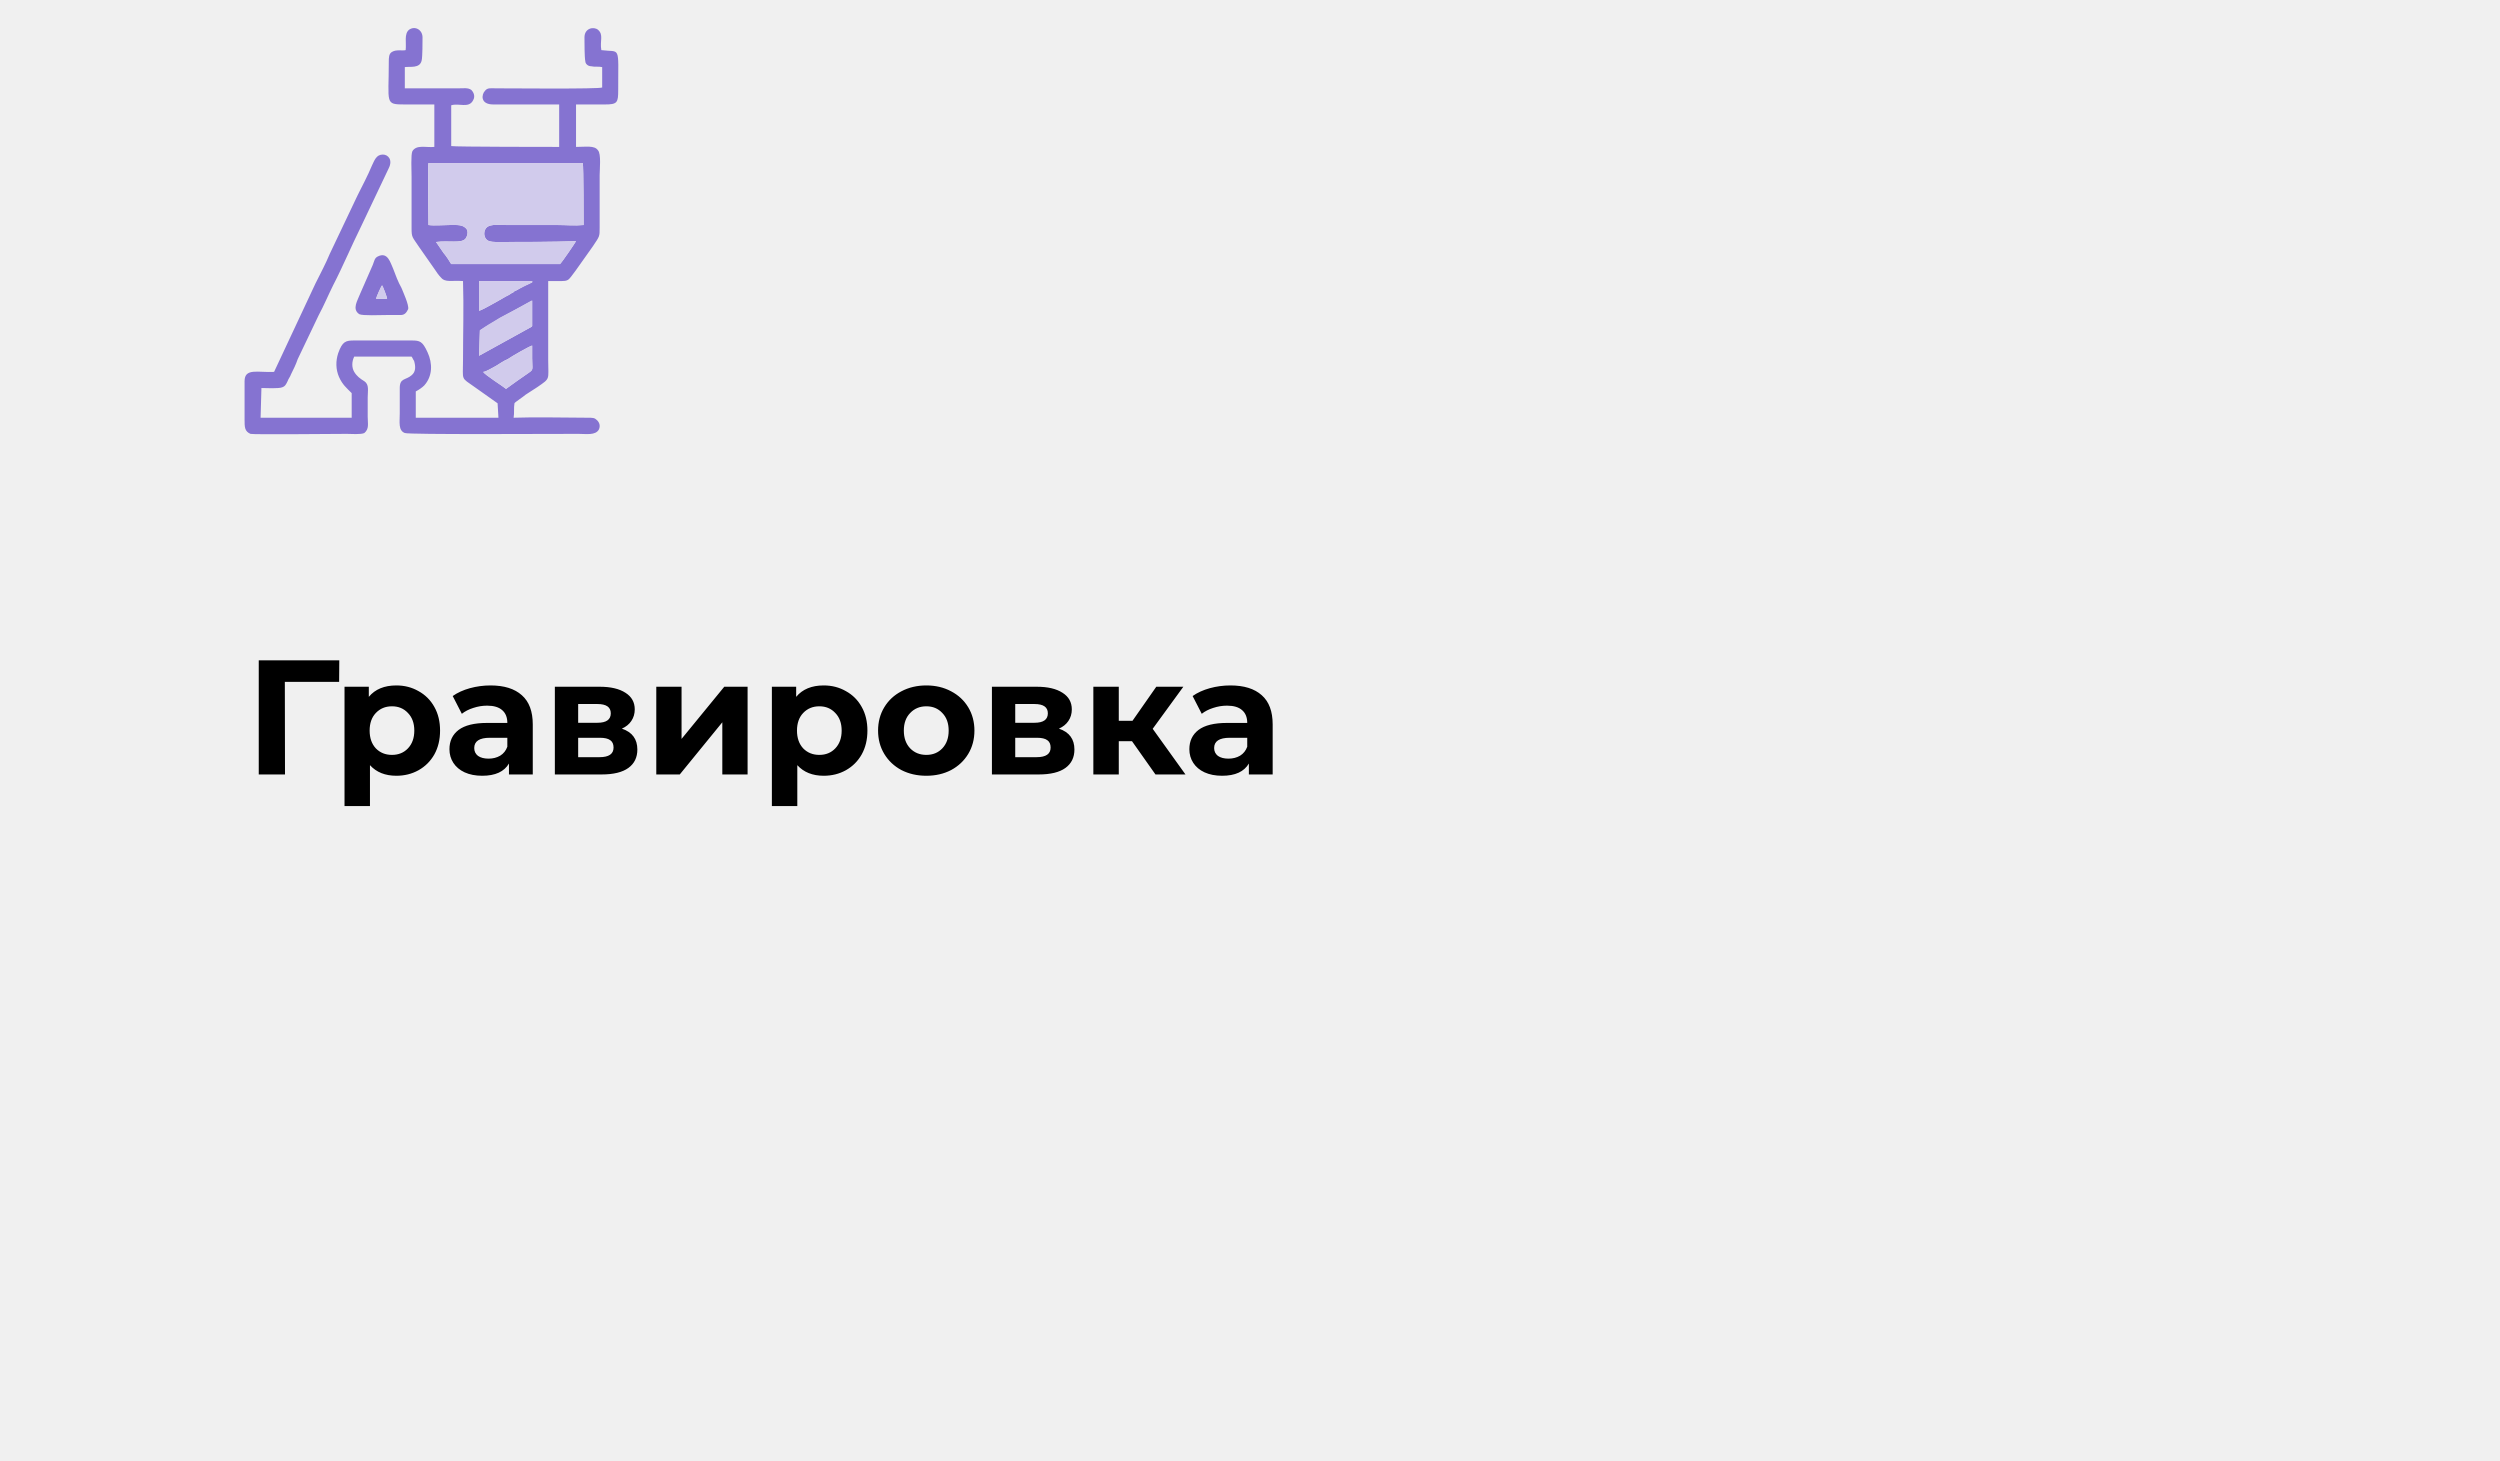
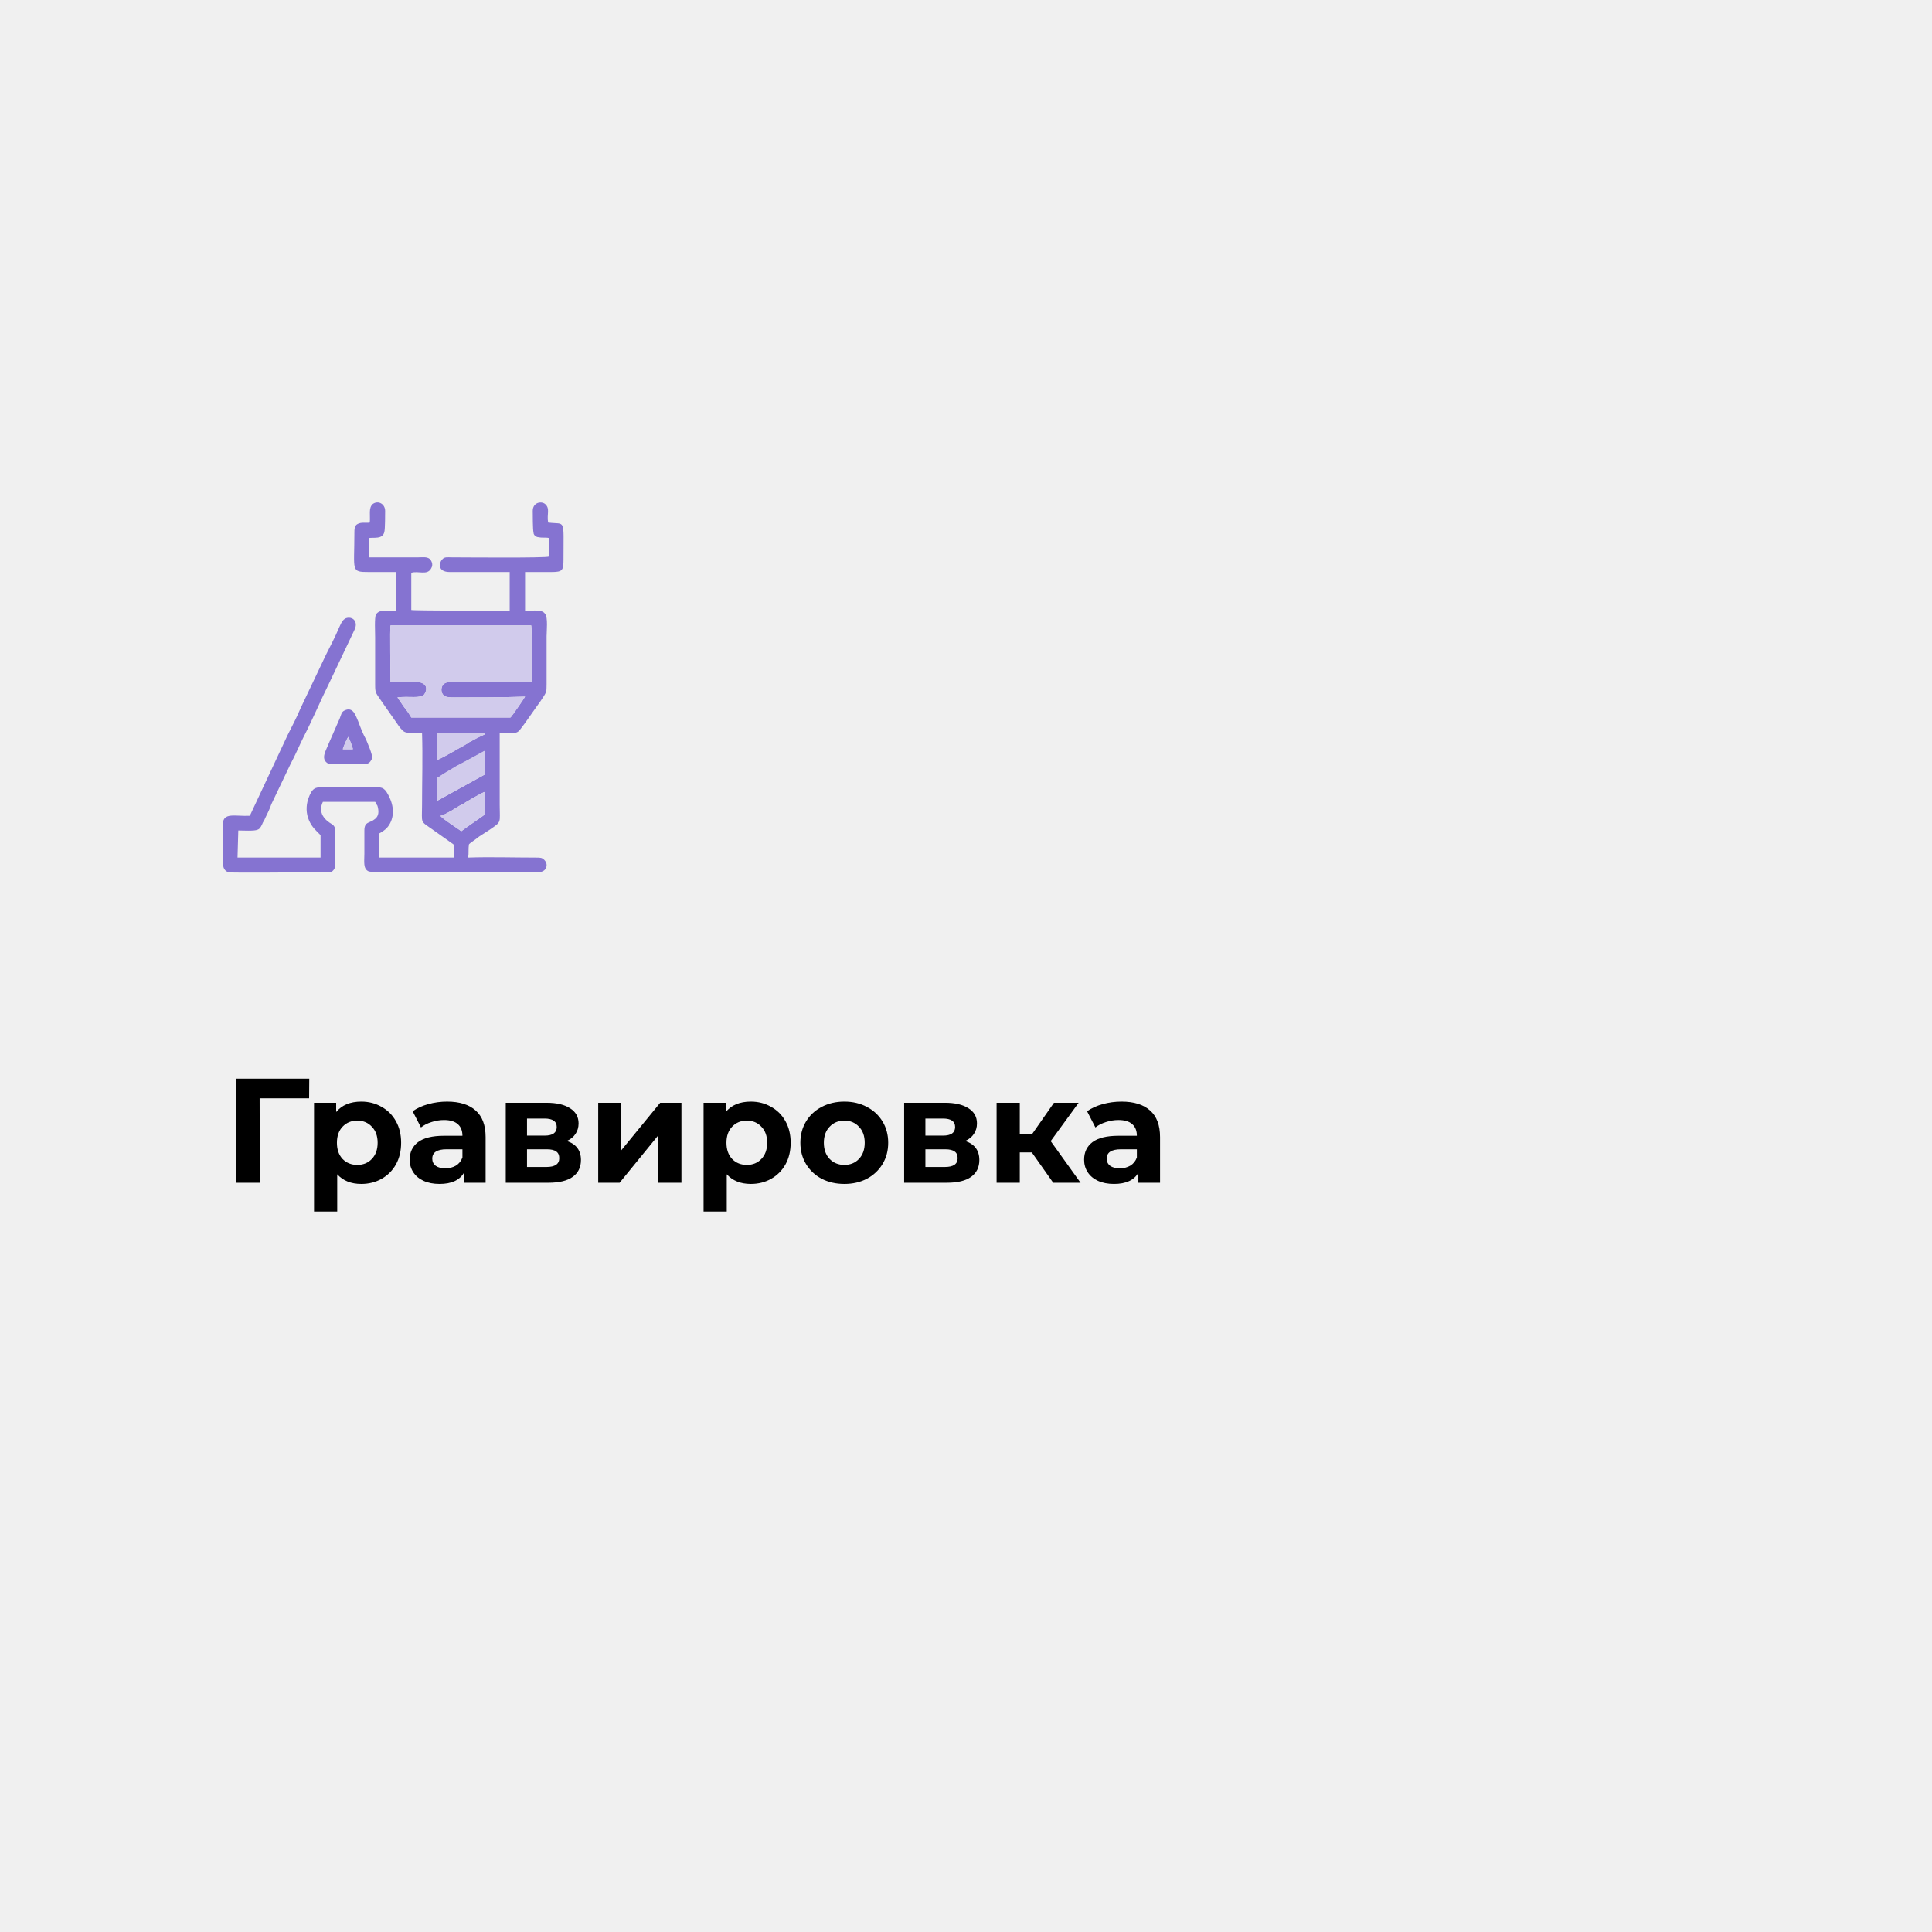
- <svg xmlns="http://www.w3.org/2000/svg" width="368" height="215" viewBox="0 0 368 215" fill="none">
+ <svg xmlns="http://www.w3.org/2000/svg" width="250" height="250" viewBox="0 0 312 158" fill="none">
  <path d="M49.92 100.368H41.928L41.952 114H38.088V97.2H49.944L49.92 100.368ZM58.346 100.896C59.545 100.896 60.633 101.176 61.609 101.736C62.602 102.28 63.377 103.056 63.938 104.064C64.498 105.056 64.778 106.216 64.778 107.544C64.778 108.872 64.498 110.04 63.938 111.048C63.377 112.04 62.602 112.816 61.609 113.376C60.633 113.92 59.545 114.192 58.346 114.192C56.697 114.192 55.401 113.672 54.458 112.632V118.656H50.714V101.088H54.289V102.576C55.218 101.456 56.569 100.896 58.346 100.896ZM57.697 111.12C58.657 111.12 59.441 110.8 60.05 110.16C60.673 109.504 60.986 108.632 60.986 107.544C60.986 106.456 60.673 105.592 60.05 104.952C59.441 104.296 58.657 103.968 57.697 103.968C56.737 103.968 55.946 104.296 55.322 104.952C54.714 105.592 54.41 106.456 54.41 107.544C54.41 108.632 54.714 109.504 55.322 110.16C55.946 110.8 56.737 111.12 57.697 111.12ZM72.207 100.896C74.207 100.896 75.743 101.376 76.815 102.336C77.887 103.28 78.423 104.712 78.423 106.632V114H74.919V112.392C74.215 113.592 72.903 114.192 70.983 114.192C69.991 114.192 69.127 114.024 68.391 113.688C67.671 113.352 67.119 112.888 66.735 112.296C66.351 111.704 66.159 111.032 66.159 110.28C66.159 109.08 66.607 108.136 67.503 107.448C68.415 106.76 69.815 106.416 71.703 106.416H74.679C74.679 105.6 74.431 104.976 73.935 104.544C73.439 104.096 72.695 103.872 71.703 103.872C71.015 103.872 70.335 103.984 69.663 104.208C69.007 104.416 68.447 104.704 67.983 105.072L66.639 102.456C67.343 101.96 68.183 101.576 69.159 101.304C70.151 101.032 71.167 100.896 72.207 100.896ZM71.919 111.672C72.559 111.672 73.127 111.528 73.623 111.24C74.119 110.936 74.471 110.496 74.679 109.92V108.6H72.111C70.575 108.6 69.807 109.104 69.807 110.112C69.807 110.592 69.991 110.976 70.359 111.264C70.743 111.536 71.263 111.672 71.919 111.672ZM91.539 107.256C93.059 107.768 93.819 108.792 93.819 110.328C93.819 111.496 93.379 112.4 92.499 113.04C91.619 113.68 90.307 114 88.563 114H81.675V101.088H88.275C89.891 101.088 91.155 101.384 92.067 101.976C92.979 102.552 93.435 103.368 93.435 104.424C93.435 105.064 93.267 105.632 92.931 106.128C92.611 106.608 92.147 106.984 91.539 107.256ZM85.107 106.392H87.939C89.251 106.392 89.907 105.928 89.907 105C89.907 104.088 89.251 103.632 87.939 103.632H85.107V106.392ZM88.251 111.456C89.627 111.456 90.315 110.984 90.315 110.04C90.315 109.544 90.155 109.184 89.835 108.96C89.515 108.72 89.011 108.6 88.323 108.6H85.107V111.456H88.251ZM96.605 101.088H100.325V108.768L106.613 101.088H110.045V114H106.325V106.32L100.061 114H96.605V101.088ZM121.252 100.896C122.452 100.896 123.54 101.176 124.516 101.736C125.508 102.28 126.284 103.056 126.844 104.064C127.404 105.056 127.684 106.216 127.684 107.544C127.684 108.872 127.404 110.04 126.844 111.048C126.284 112.04 125.508 112.816 124.516 113.376C123.54 113.92 122.452 114.192 121.252 114.192C119.604 114.192 118.308 113.672 117.364 112.632V118.656H113.62V101.088H117.196V102.576C118.124 101.456 119.476 100.896 121.252 100.896ZM120.604 111.12C121.564 111.12 122.348 110.8 122.956 110.16C123.58 109.504 123.892 108.632 123.892 107.544C123.892 106.456 123.58 105.592 122.956 104.952C122.348 104.296 121.564 103.968 120.604 103.968C119.644 103.968 118.852 104.296 118.228 104.952C117.62 105.592 117.316 106.456 117.316 107.544C117.316 108.632 117.62 109.504 118.228 110.16C118.852 110.8 119.644 111.12 120.604 111.12ZM136.356 114.192C134.996 114.192 133.772 113.912 132.684 113.352C131.612 112.776 130.772 111.984 130.164 110.976C129.556 109.968 129.252 108.824 129.252 107.544C129.252 106.264 129.556 105.12 130.164 104.112C130.772 103.104 131.612 102.32 132.684 101.76C133.772 101.184 134.996 100.896 136.356 100.896C137.716 100.896 138.932 101.184 140.004 101.76C141.076 102.32 141.916 103.104 142.524 104.112C143.132 105.12 143.436 106.264 143.436 107.544C143.436 108.824 143.132 109.968 142.524 110.976C141.916 111.984 141.076 112.776 140.004 113.352C138.932 113.912 137.716 114.192 136.356 114.192ZM136.356 111.12C137.316 111.12 138.1 110.8 138.708 110.16C139.332 109.504 139.644 108.632 139.644 107.544C139.644 106.456 139.332 105.592 138.708 104.952C138.1 104.296 137.316 103.968 136.356 103.968C135.396 103.968 134.604 104.296 133.98 104.952C133.356 105.592 133.044 106.456 133.044 107.544C133.044 108.632 133.356 109.504 133.98 110.16C134.604 110.8 135.396 111.12 136.356 111.12ZM155.875 107.256C157.395 107.768 158.155 108.792 158.155 110.328C158.155 111.496 157.715 112.4 156.835 113.04C155.955 113.68 154.643 114 152.899 114H146.011V101.088H152.611C154.227 101.088 155.491 101.384 156.403 101.976C157.315 102.552 157.771 103.368 157.771 104.424C157.771 105.064 157.603 105.632 157.267 106.128C156.947 106.608 156.483 106.984 155.875 107.256ZM149.443 106.392H152.275C153.587 106.392 154.243 105.928 154.243 105C154.243 104.088 153.587 103.632 152.275 103.632H149.443V106.392ZM152.587 111.456C153.963 111.456 154.651 110.984 154.651 110.04C154.651 109.544 154.491 109.184 154.171 108.96C153.851 108.72 153.347 108.6 152.659 108.6H149.443V111.456H152.587ZM166.629 109.104H164.685V114H160.941V101.088H164.685V106.104H166.701L170.205 101.088H174.189L169.677 107.28L174.501 114H170.085L166.629 109.104ZM181.121 100.896C183.121 100.896 184.657 101.376 185.729 102.336C186.801 103.28 187.337 104.712 187.337 106.632V114H183.833V112.392C183.129 113.592 181.817 114.192 179.897 114.192C178.905 114.192 178.041 114.024 177.305 113.688C176.585 113.352 176.033 112.888 175.649 112.296C175.265 111.704 175.073 111.032 175.073 110.28C175.073 109.08 175.521 108.136 176.417 107.448C177.329 106.76 178.729 106.416 180.617 106.416H183.593C183.593 105.6 183.345 104.976 182.849 104.544C182.353 104.096 181.609 103.872 180.617 103.872C179.929 103.872 179.249 103.984 178.577 104.208C177.921 104.416 177.361 104.704 176.897 105.072L175.553 102.456C176.257 101.96 177.097 101.576 178.073 101.304C179.065 101.032 180.081 100.896 181.121 100.896ZM180.833 111.672C181.473 111.672 182.041 111.528 182.537 111.24C183.033 110.936 183.385 110.496 183.593 109.92V108.6H181.025C179.489 108.6 178.721 109.104 178.721 110.112C178.721 110.592 178.905 110.976 179.273 111.264C179.657 111.536 180.177 111.672 180.833 111.672Z" fill="black" />
  <g clip-path="url(#clip0_183_184)">
    <path fill-rule="evenodd" clip-rule="evenodd" d="M71.135 54.742C71.508 54.742 72.501 54.117 72.998 53.867C73.618 53.493 74.115 53.118 74.736 52.868C75.233 52.493 78.088 50.868 78.336 50.868V52.743C78.336 54.367 78.585 54.367 77.84 54.867C77.467 55.117 74.612 57.117 74.488 57.242C74.239 56.992 71.26 55.117 71.135 54.742ZM74.488 43.62C73.867 43.995 72.998 44.495 72.749 44.62C72.253 44.87 71.011 45.62 70.515 45.745V41.371H78.336C78.336 41.621 78.46 41.496 77.964 41.746L77.095 42.12C76.847 42.245 76.102 42.745 75.729 42.87C75.605 42.995 75.481 43.12 75.357 43.12L74.984 43.37L74.488 43.62ZM73.122 47.119L73.494 46.869C78.088 44.37 78.336 44.245 78.336 44.245V47.994C78.212 48.119 78.336 47.994 78.212 48.119L70.515 52.368L70.639 48.619C72.874 47.244 72.749 47.369 73.122 47.119ZM63.066 33.123C63.066 31.998 62.941 24.375 63.066 24H85.785C85.91 24.375 85.91 32.748 85.91 33.123C84.668 33.248 83.302 33.123 82.061 33.123H74.488C73.246 33.123 71.756 32.873 71.384 33.873C71.135 34.497 71.384 35.122 71.756 35.372C72.129 35.622 72.749 35.622 73.37 35.622C77.095 35.622 81.192 35.622 84.792 35.497C84.668 35.747 82.806 38.496 82.433 38.871H66.418C66.293 38.621 65.549 37.497 65.3 37.247L64.183 35.622C66.045 35.372 67.907 35.872 68.528 35.122C68.776 34.747 68.901 34.373 68.776 33.873C68.28 32.998 67.287 33.123 66.169 33.123C65.176 33.123 63.934 33.248 63.066 33.123ZM59.589 9.879C60.334 9.754 61.824 10.129 62.072 8.879C62.196 8.379 62.196 6.13 62.196 5.505C62.196 4.38 61.079 3.755 60.21 4.38C59.465 5.005 59.837 6.255 59.713 7.379C59.217 7.504 58.348 7.254 57.727 7.629C57.23 7.879 57.23 8.504 57.23 9.129C57.23 15.252 56.609 15.377 59.589 15.377C60.955 15.377 62.569 15.377 63.934 15.377V21.626C62.693 21.751 61.327 21.251 60.706 22.251C60.458 22.75 60.582 25.125 60.582 26C60.582 28.499 60.582 31.123 60.582 33.623C60.582 34.997 60.706 34.872 61.7 36.372L64.059 39.746C64.307 40.121 64.555 40.496 64.928 40.871C65.549 41.621 66.542 41.246 68.156 41.371C68.28 45.245 68.156 49.119 68.156 52.993C68.156 56.117 67.783 55.492 69.894 56.992L73.246 59.366L73.37 61.49H61.203V57.617C61.7 57.367 62.196 56.992 62.445 56.742C63.686 55.367 63.686 53.493 62.941 51.868C62.196 50.243 61.824 50.118 60.582 50.118H52.14C50.898 50.118 50.402 50.243 49.781 51.993C49.409 53.118 49.409 54.367 49.905 55.492C50.402 56.617 51.023 57.117 51.767 57.867V61.49H38.359L38.483 57.117C39.104 57.117 41.09 57.242 41.587 56.992C41.959 56.867 42.084 56.617 42.332 56.117C42.456 55.742 42.704 55.492 42.828 55.117C43.201 54.367 43.573 53.617 43.822 52.868L46.925 46.369C47.67 44.995 48.291 43.495 49.036 41.995C50.402 39.371 51.767 36.122 53.133 33.373C54.499 30.498 55.865 27.624 57.23 24.75C57.851 23.5 57.106 22.75 56.361 22.75C55.368 22.75 55.12 23.625 54.747 24.375C54.126 25.875 53.382 27.249 52.637 28.749C51.271 31.623 49.905 34.497 48.539 37.372C47.919 38.871 47.174 40.246 46.429 41.746L40.345 54.742C37.986 54.867 36 54.117 36 56.117C36 57.991 36 59.866 36 61.74C36 62.865 36 63.49 36.869 63.865C37.242 63.99 49.533 63.865 51.023 63.865C51.643 63.865 53.133 63.99 53.63 63.74C54.375 63.115 54.126 62.365 54.126 61.366C54.126 60.366 54.126 59.491 54.126 58.491C54.126 57.492 54.375 56.617 53.63 56.117C53.009 55.742 52.512 55.367 52.14 54.742C51.767 54.117 51.767 53.243 52.14 52.493H60.582C60.706 52.618 60.831 52.993 60.955 53.118C61.203 53.992 61.203 54.742 60.582 55.242C59.713 55.992 58.844 55.617 58.844 57.117C58.844 58.366 58.844 59.616 58.844 60.866C58.844 62.115 58.596 63.365 59.589 63.74C60.086 63.99 81.068 63.865 85.165 63.865C86.282 63.865 87.648 64.115 88.144 63.24C88.393 62.74 88.269 62.24 87.896 61.865C87.524 61.49 87.275 61.49 86.531 61.49C83.054 61.49 78.957 61.366 75.605 61.49C75.729 60.741 75.605 60.116 75.729 59.366C75.729 59.241 77.095 58.366 77.343 58.116L79.081 56.992C81.068 55.617 80.695 55.992 80.695 52.993C80.695 50.993 80.695 49.119 80.695 47.119C80.695 45.245 80.695 43.245 80.695 41.371C81.44 41.371 82.061 41.371 82.682 41.371C83.427 41.371 83.675 41.246 84.047 40.746C84.668 39.996 86.531 37.247 87.275 36.247C88.269 34.747 88.269 34.872 88.269 33.498C88.269 30.873 88.269 28.374 88.269 25.75C88.269 25 88.517 22.625 88.02 22.126C87.524 21.376 86.282 21.626 84.792 21.626V15.377C86.158 15.377 87.524 15.377 89.013 15.377C90.876 15.377 91 15.127 91 13.253C91 6.505 91.373 7.754 88.517 7.379C88.269 6.005 88.889 5.13 88.02 4.38C87.4 3.88 86.034 4.13 86.034 5.505C86.034 6.13 86.034 8.504 86.158 9.004C86.158 9.379 86.531 9.754 87.027 9.754C87.524 9.879 88.144 9.754 88.641 9.879C88.641 10.254 88.641 12.628 88.641 12.878C88.269 13.128 74.612 13.003 72.998 13.003C72.253 13.003 71.756 12.878 71.384 13.378C70.887 13.878 70.639 15.377 72.625 15.377H82.309V21.626C81.813 21.626 66.79 21.626 66.418 21.501V15.502C67.535 15.127 69.025 16.002 69.646 14.752C70.018 14.128 69.646 13.503 69.397 13.253C68.901 12.878 68.28 13.003 67.535 13.003C66.293 13.003 60.21 13.003 59.589 13.003V9.879Z" fill="#8573D1" />
    <path fill-rule="evenodd" clip-rule="evenodd" d="M63.066 33.125C63.934 33.25 65.176 33.125 66.169 33.125C67.287 33.125 68.28 33 68.776 33.875C68.901 34.375 68.776 34.75 68.528 35.125C67.907 35.874 66.045 35.374 64.183 35.624L65.3 37.249C65.549 37.499 66.293 38.624 66.418 38.874H82.433C82.806 38.499 84.668 35.749 84.792 35.499C81.192 35.624 77.095 35.624 73.37 35.624C72.749 35.624 72.129 35.624 71.756 35.374C71.384 35.125 71.135 34.5 71.384 33.875C71.756 32.875 73.246 33.125 74.488 33.125H82.061C83.302 33.125 84.668 33.25 85.91 33.125C85.91 32.75 85.91 24.377 85.786 24.002H63.066C62.941 24.377 63.066 32 63.066 33.125Z" fill="#D1CBEC" />
    <path fill-rule="evenodd" clip-rule="evenodd" d="M56.237 41.998C56.361 42.123 56.982 43.748 56.982 43.998H55.368C55.368 43.748 56.113 42.123 56.237 41.998ZM60.086 45.497C60.21 44.872 59.341 42.998 59.093 42.373C58.596 41.498 58.224 40.498 57.851 39.499C57.479 38.749 57.106 36.999 55.616 37.749C55.12 37.999 55.12 38.374 54.871 38.999L53.009 43.248C52.637 44.247 51.767 45.497 52.885 46.247C53.382 46.497 55.989 46.372 56.858 46.372C57.479 46.372 58.224 46.372 58.968 46.372C59.589 46.372 59.837 45.997 60.086 45.497Z" fill="#8573D1" />
    <path fill-rule="evenodd" clip-rule="evenodd" d="M73.618 46.747C72.129 47.621 71.508 47.996 70.639 48.621L70.515 52.37L78.212 48.121C78.336 47.996 78.212 48.121 78.336 47.996V44.247C78.088 44.247 77.716 44.622 73.618 46.747Z" fill="#D1CBEC" />
    <path fill-rule="evenodd" clip-rule="evenodd" d="M71.135 54.745C71.26 55.12 74.239 56.994 74.488 57.244C74.612 57.119 77.467 55.12 77.84 54.87C78.585 54.37 78.336 54.37 78.336 52.745V50.871C78.088 50.871 75.233 52.495 74.736 52.87C74.115 53.12 73.618 53.495 72.998 53.87C72.501 54.12 71.508 54.745 71.135 54.745Z" fill="#D1CBEC" />
    <path fill-rule="evenodd" clip-rule="evenodd" d="M74.984 43.373L75.357 43.123C75.481 43.123 75.605 42.998 75.729 42.873C76.102 42.748 76.35 42.498 76.722 42.373L77.964 41.748C78.46 41.498 78.336 41.623 78.336 41.373H70.515V45.747C71.011 45.622 72.253 44.872 72.749 44.622C73.122 44.372 74.736 43.498 74.984 43.373Z" fill="#D1CBEC" />
    <path fill-rule="evenodd" clip-rule="evenodd" d="M56.237 41.998C56.113 42.123 55.368 43.747 55.368 43.997H56.982C56.982 43.747 56.361 42.123 56.237 41.998Z" fill="#D1CBEC" />
  </g>
  <defs>
    <clipPath id="clip0_183_184">
      <rect width="55" height="60" fill="white" transform="translate(36 4)" />
    </clipPath>
  </defs>
</svg>
